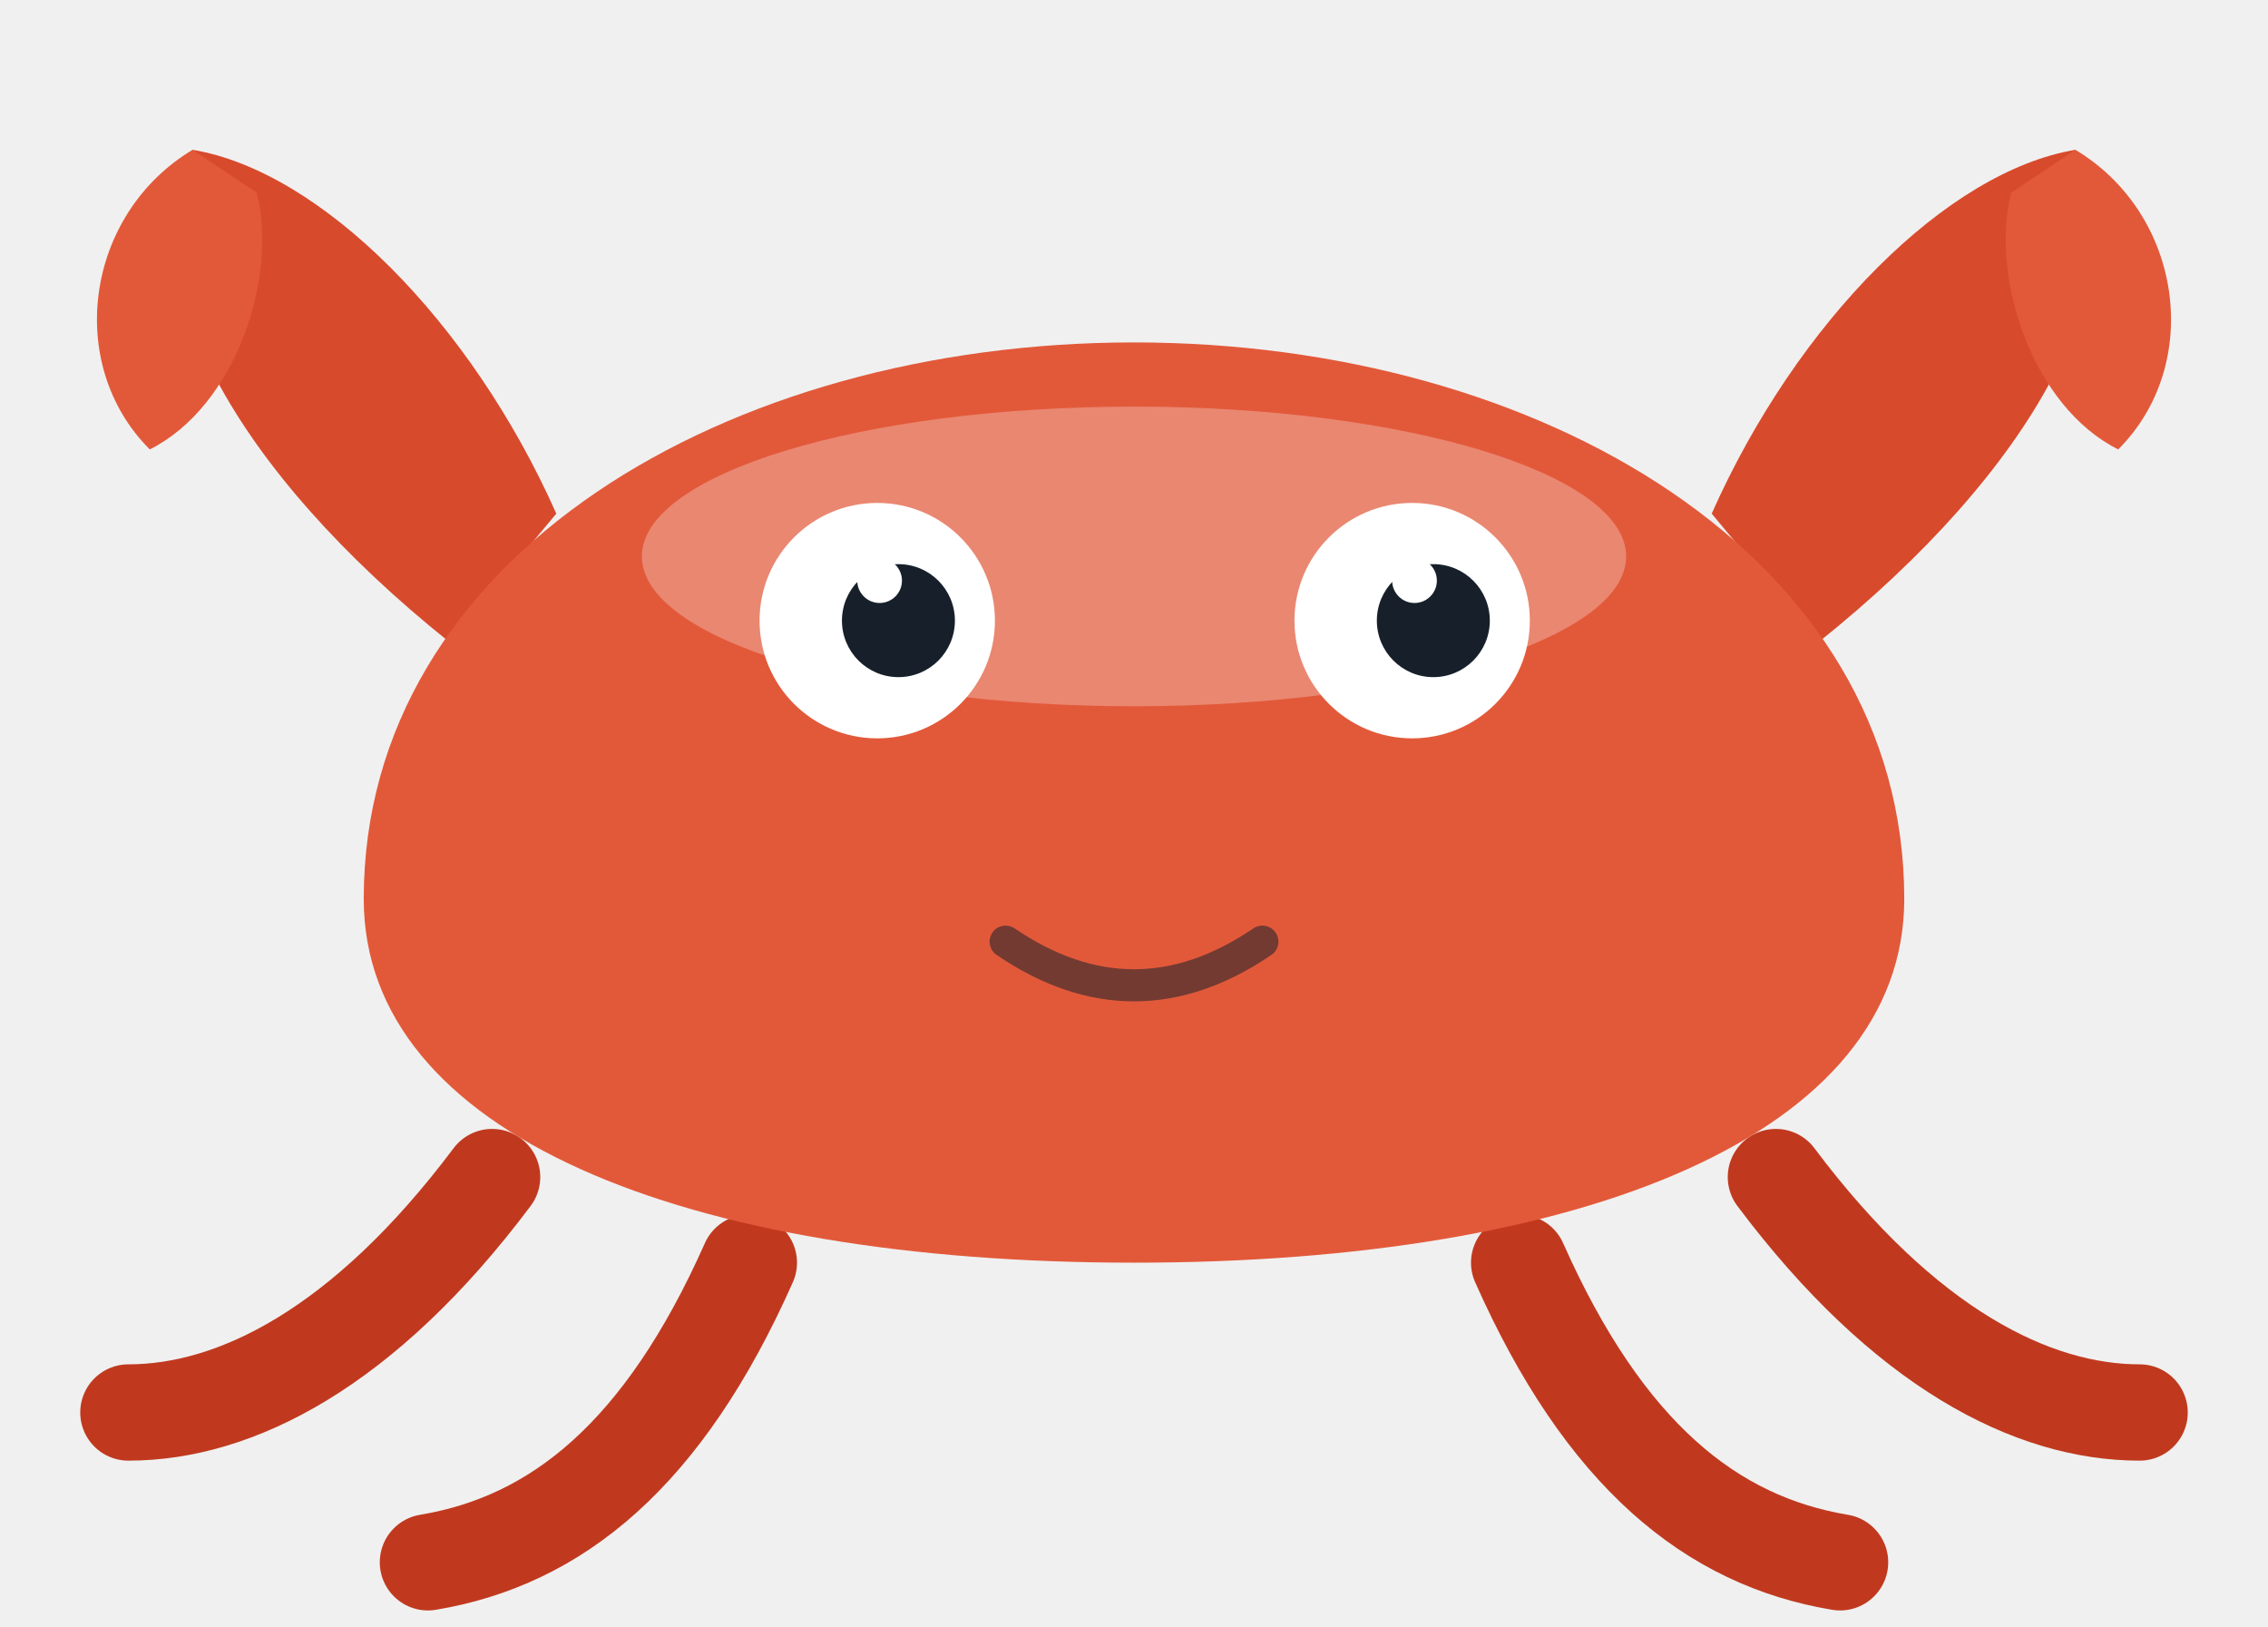
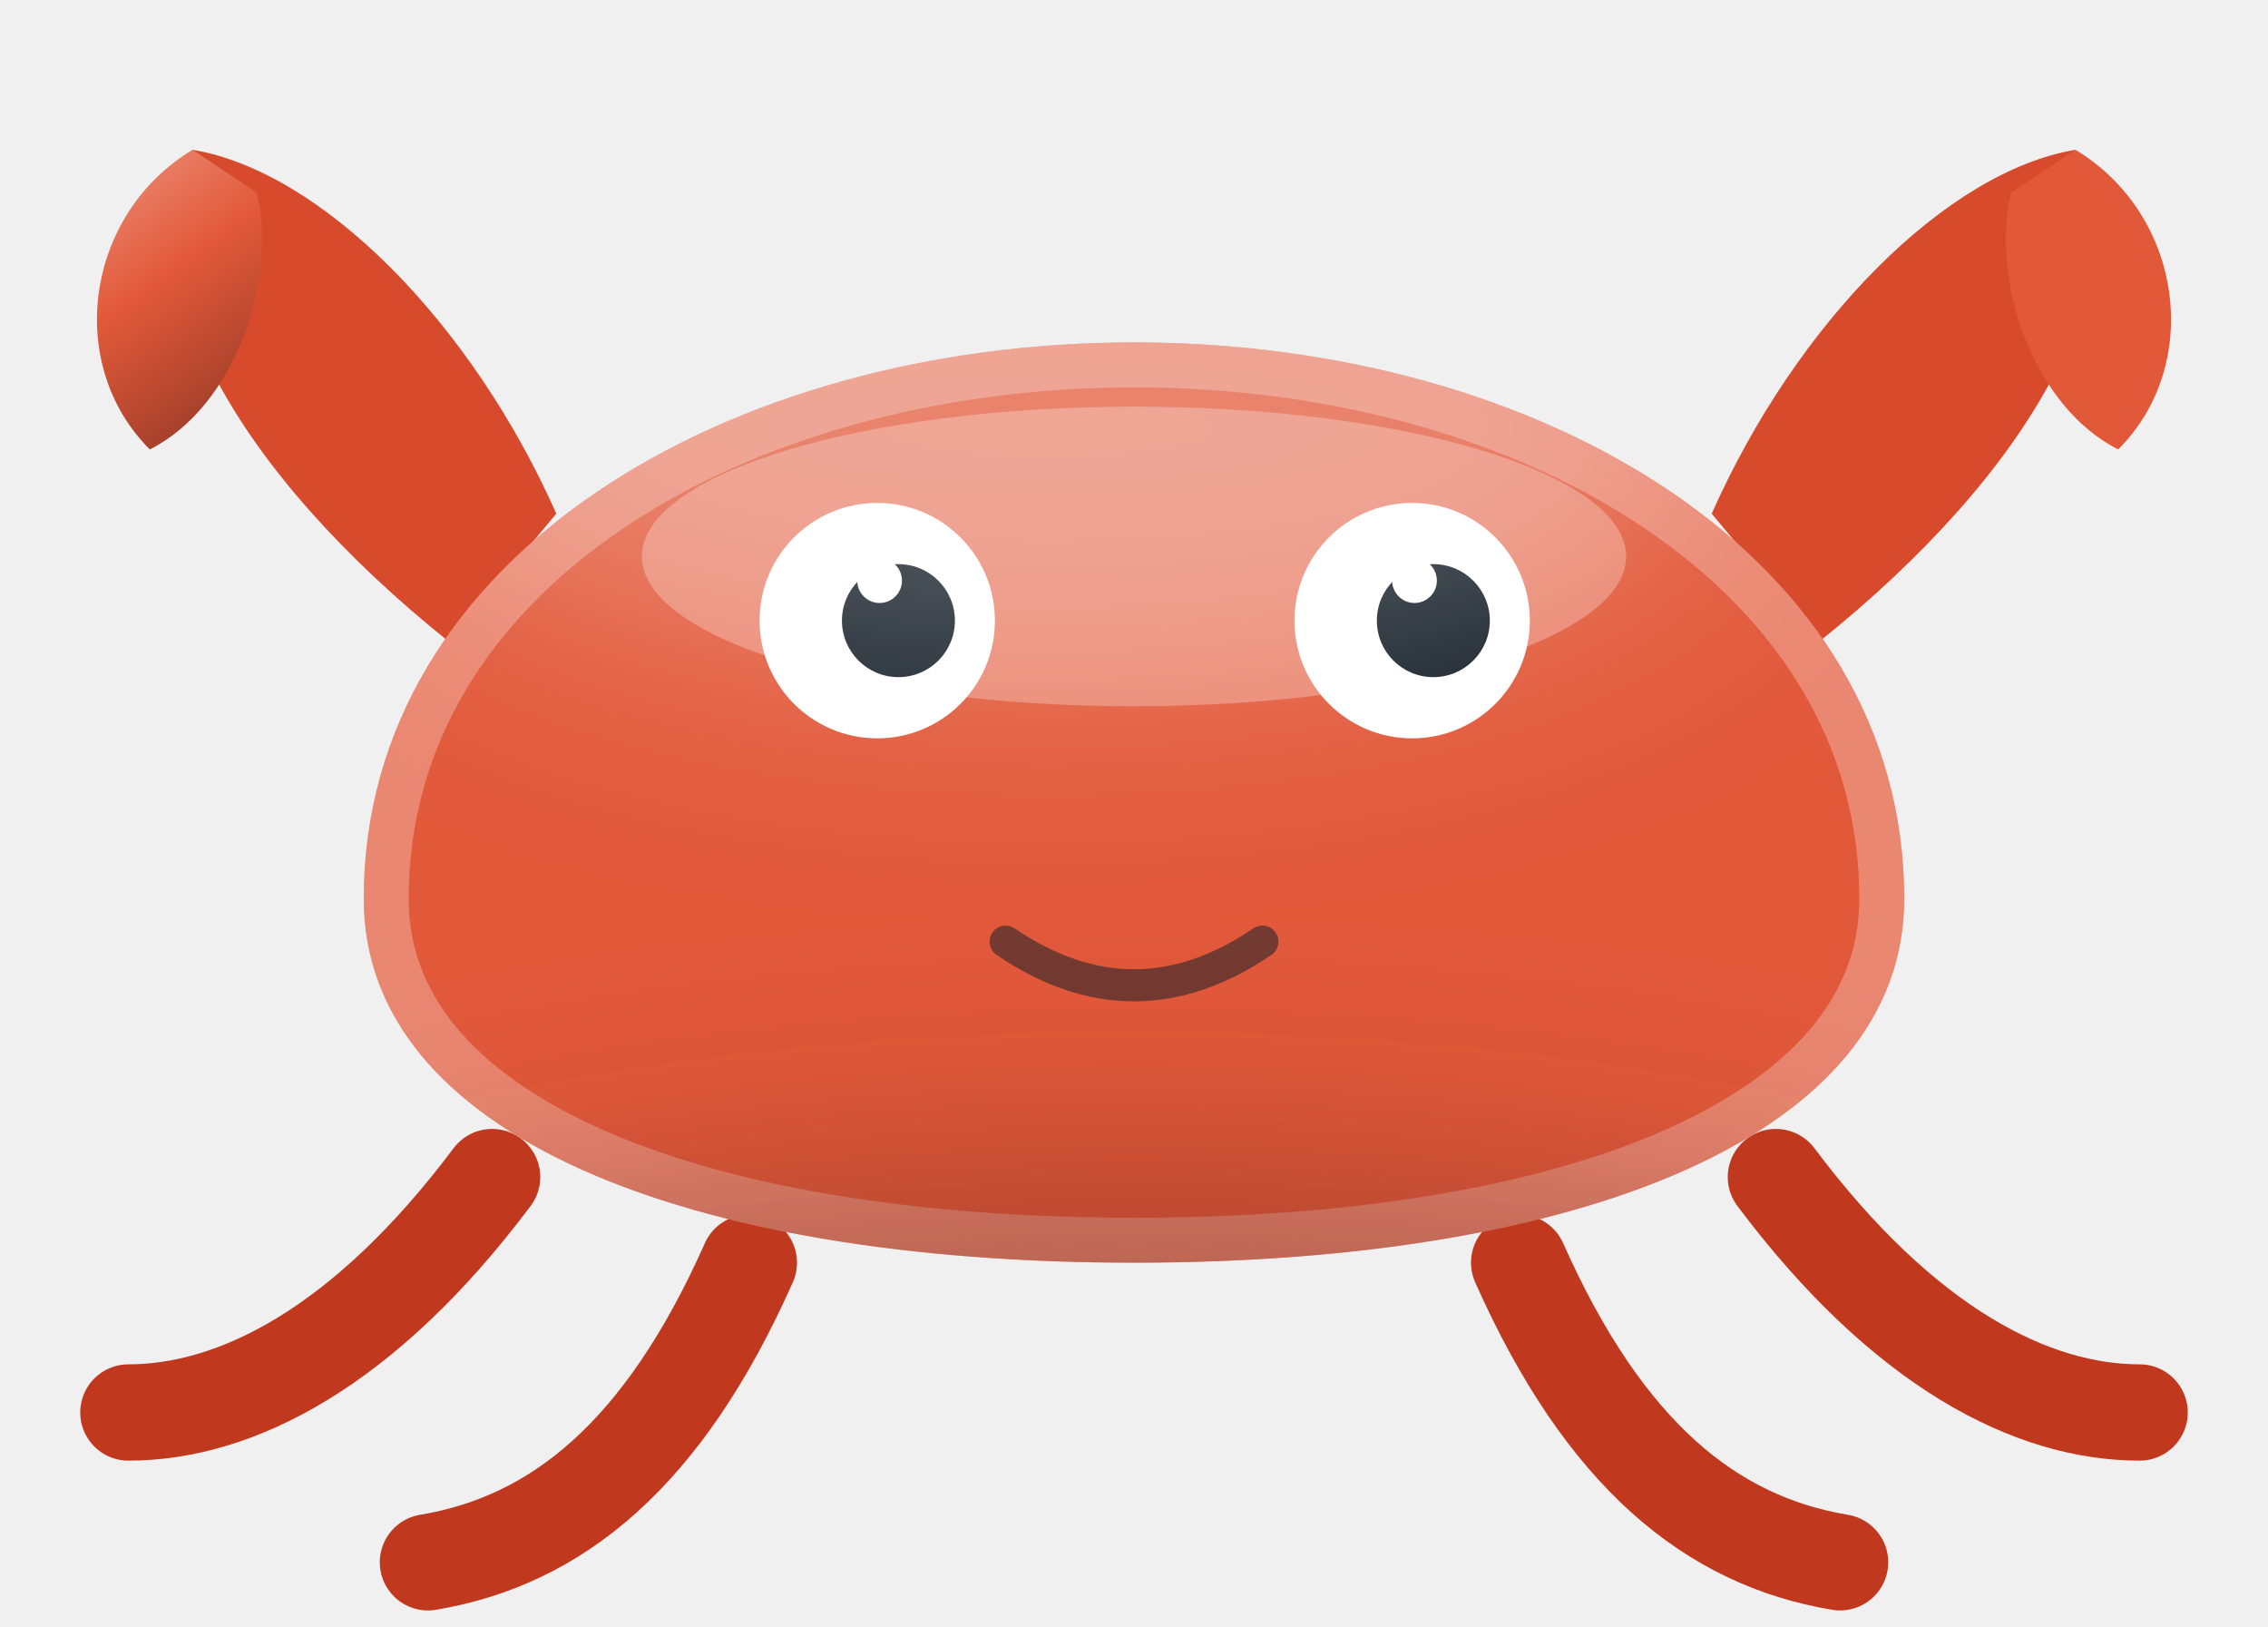
<svg xmlns="http://www.w3.org/2000/svg" viewBox="0 0 212 152" width="636" height="456">
  <defs>
    <clipPath id="c">
      <path d="M34,84 C34,52 68,32 106,32 C144,32 178,52 178,84 C178,106 148,118 106,118 C64,118 34,106 34,84 Z" />
    </clipPath>
+     <linearGradient id="vol" x1="0.15" y1="0" x2="0.55" y2="1">
+       <stop offset="0" stop-color="#eb8b75" />
+       <stop offset="0.45" stop-color="#e2593a" />
+       <stop offset="1" stop-color="#9e3e29" />
+     </linearGradient>
+     <filter id="soft" x="-60%" y="-60%" width="220%" height="220%">
+       <feGaussianBlur stdDeviation="10.6" />
+     </filter>
  </defs>
  <g fill="none" stroke="#c0391f" stroke-width="9" stroke-linecap="round">
    <path d="M46,110 C34,126 22,132 12,132" />
    <path d="M70,118 C62,136 52,144 40,146" />
    <path d="M142,118 C150,136 160,144 172,146" />
    <path d="M166,110 C178,126 190,132 200,132" />
  </g>
  <path d="M42,60 C22,44 12,26 18,14 C30,16 44,30 52,48 Z" fill="#d84a2c" />
-   <path d="M18,14 C8,20 6,34 14,42 C22,38 26,26 24,18 Z" fill="#e2593a" />
+   <path d="M18,14 C8,20 6,34 14,42 C22,38 26,26 24,18 Z" fill="url(#vol)" />
  <path d="M170,60 C190,44 200,26 194,14 C182,16 168,30 160,48 Z" fill="#d84a2c" />
  <path d="M194,14 C204,20 206,34 198,42 C190,38 186,26 188,18 Z" fill="#e2593a" />
  <path d="M34,84 C34,52 68,32 106,32 C144,32 178,52 178,84 C178,106 148,118 106,118 C64,118 34,106 34,84 Z" fill="#e2593a" />
  <g clip-path="url(#c)" opacity=".28">
    <ellipse cx="106" cy="52" rx="46" ry="14" fill="#fff" />
  </g>
  <circle cx="132" cy="58" r="11" fill="#fff" />
  <circle cx="133.98" cy="58" r="5.28" fill="#17202a" />
  <circle cx="132.22" cy="54.26" r="2.09" fill="#fff" />
  <circle cx="82" cy="58" r="11" fill="#fff" />
  <circle cx="83.98" cy="58" r="5.28" fill="#17202a" />
  <circle cx="82.22" cy="54.26" r="2.09" fill="#fff" />
  <path d="M94,88 q12,8.16 24,0" fill="none" stroke="#17202a" stroke-width="3" stroke-linecap="round" opacity=".55" />
+   <g clip-path="url(#c)">
+     <path d="M34,84 C34,52 68,32 106,32 C144,32 178,52 178,84 C178,106 148,118 106,118 C64,118 34,106 34,84 Z" fill="none" stroke="#ffffff" stroke-width="8.4" opacity=".28" />
+     <ellipse cx="98" cy="40" rx="64" ry="23" fill="#ffffff" opacity=".26" filter="url(#soft)" />
+     <ellipse cx="106" cy="161" rx="131" ry="52" fill="#66281a" opacity=".42" filter="url(#soft)" />
+   </g>
</svg>
